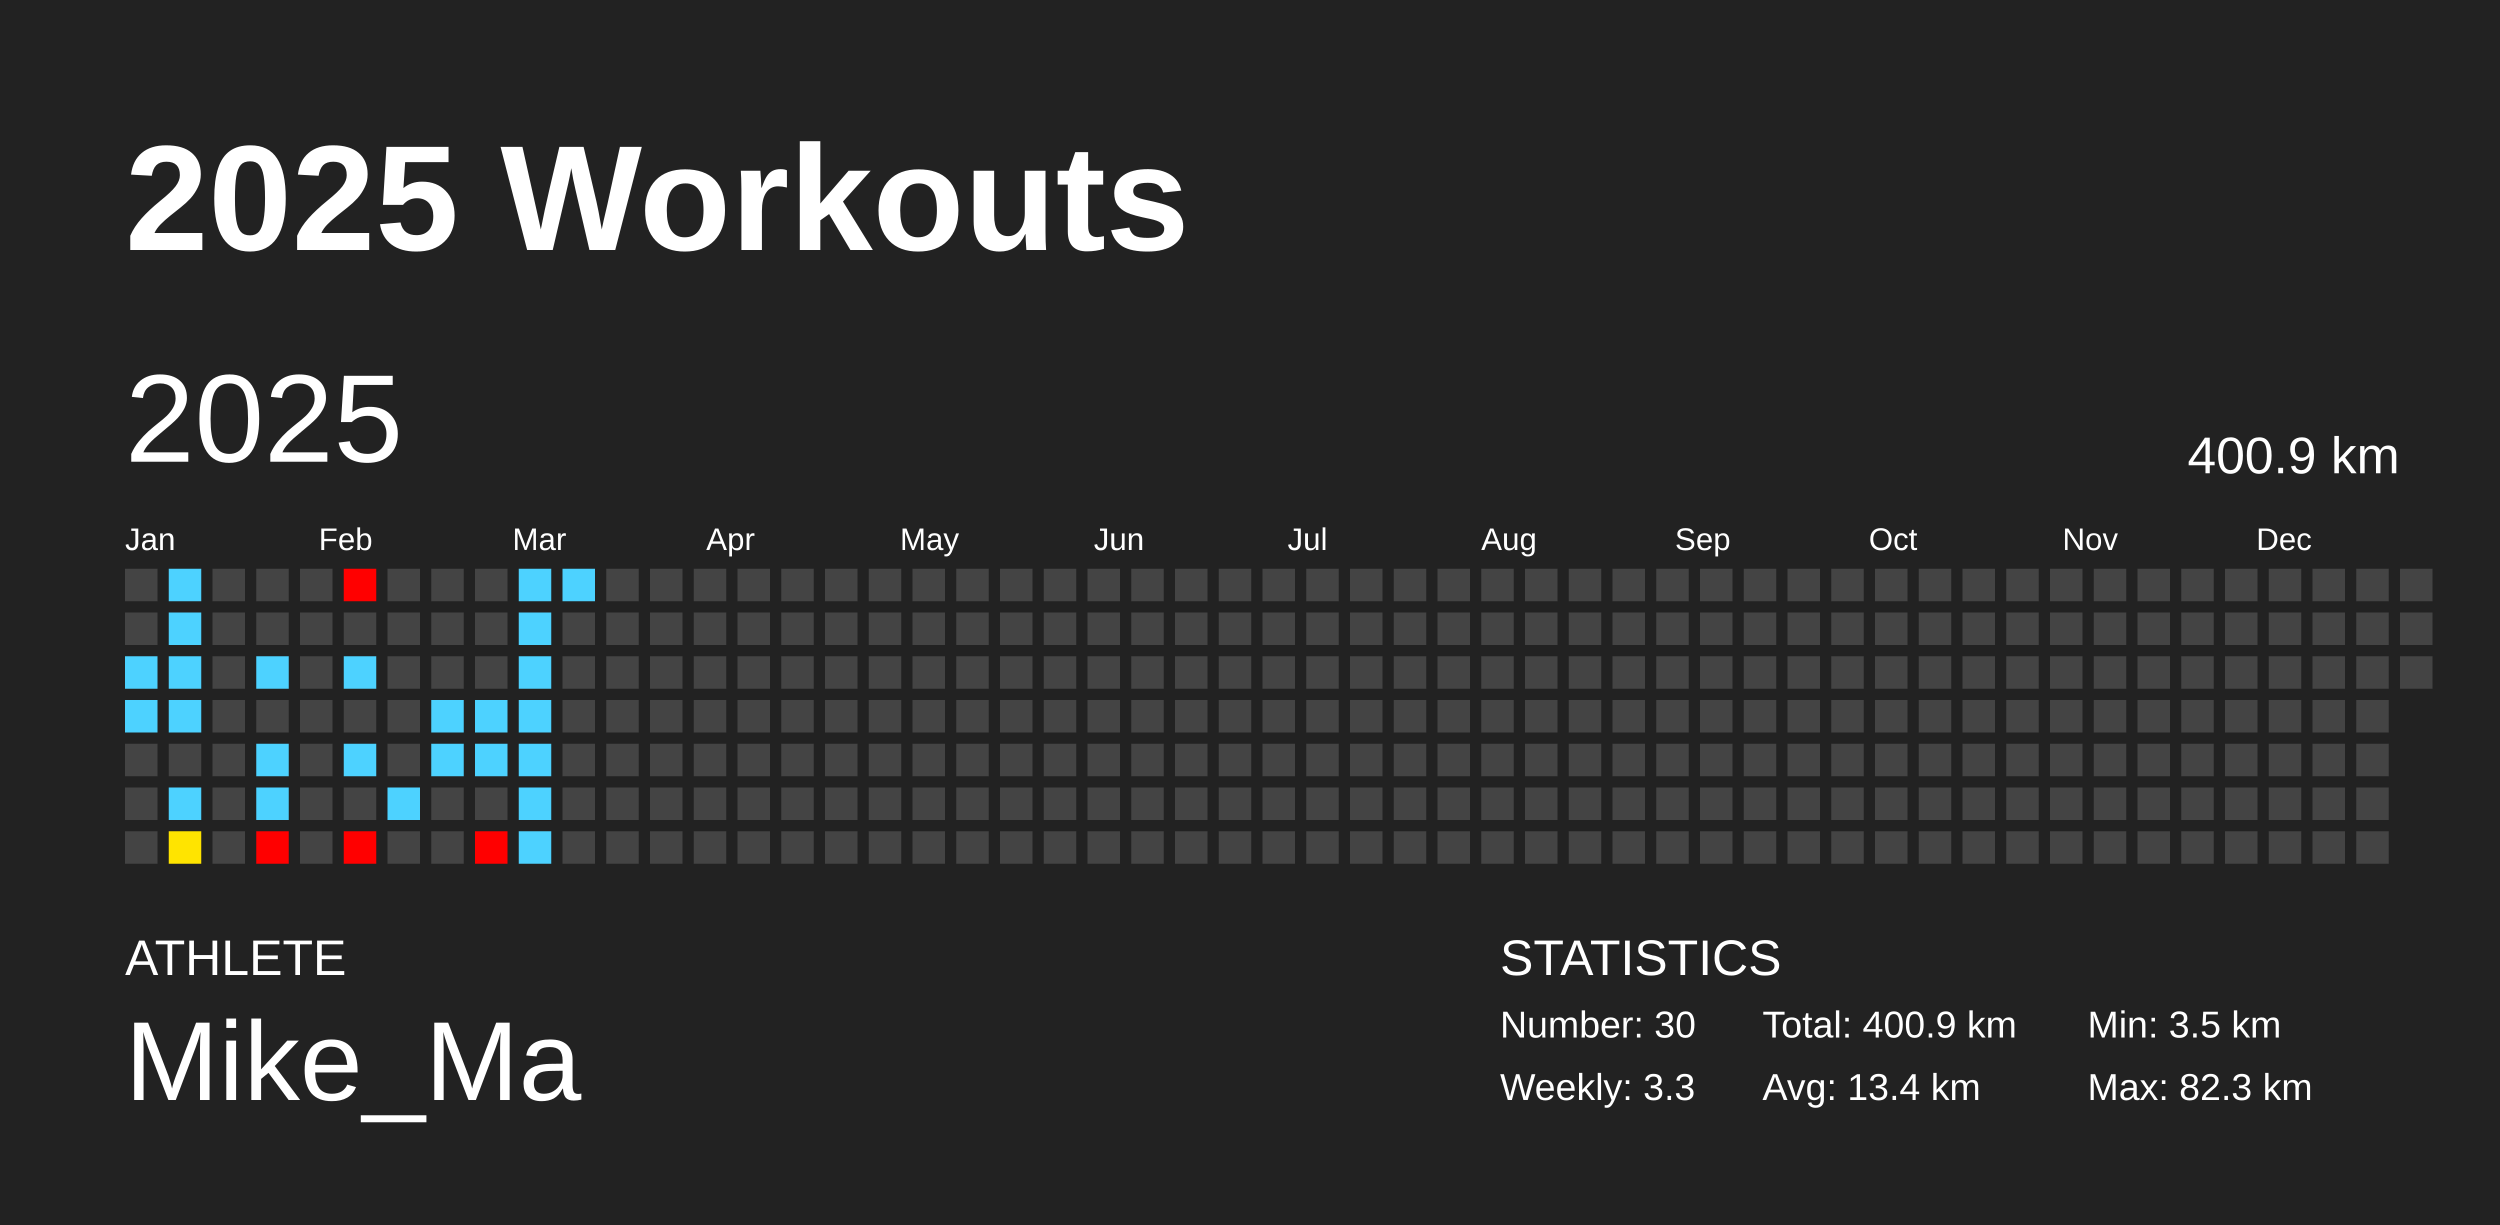
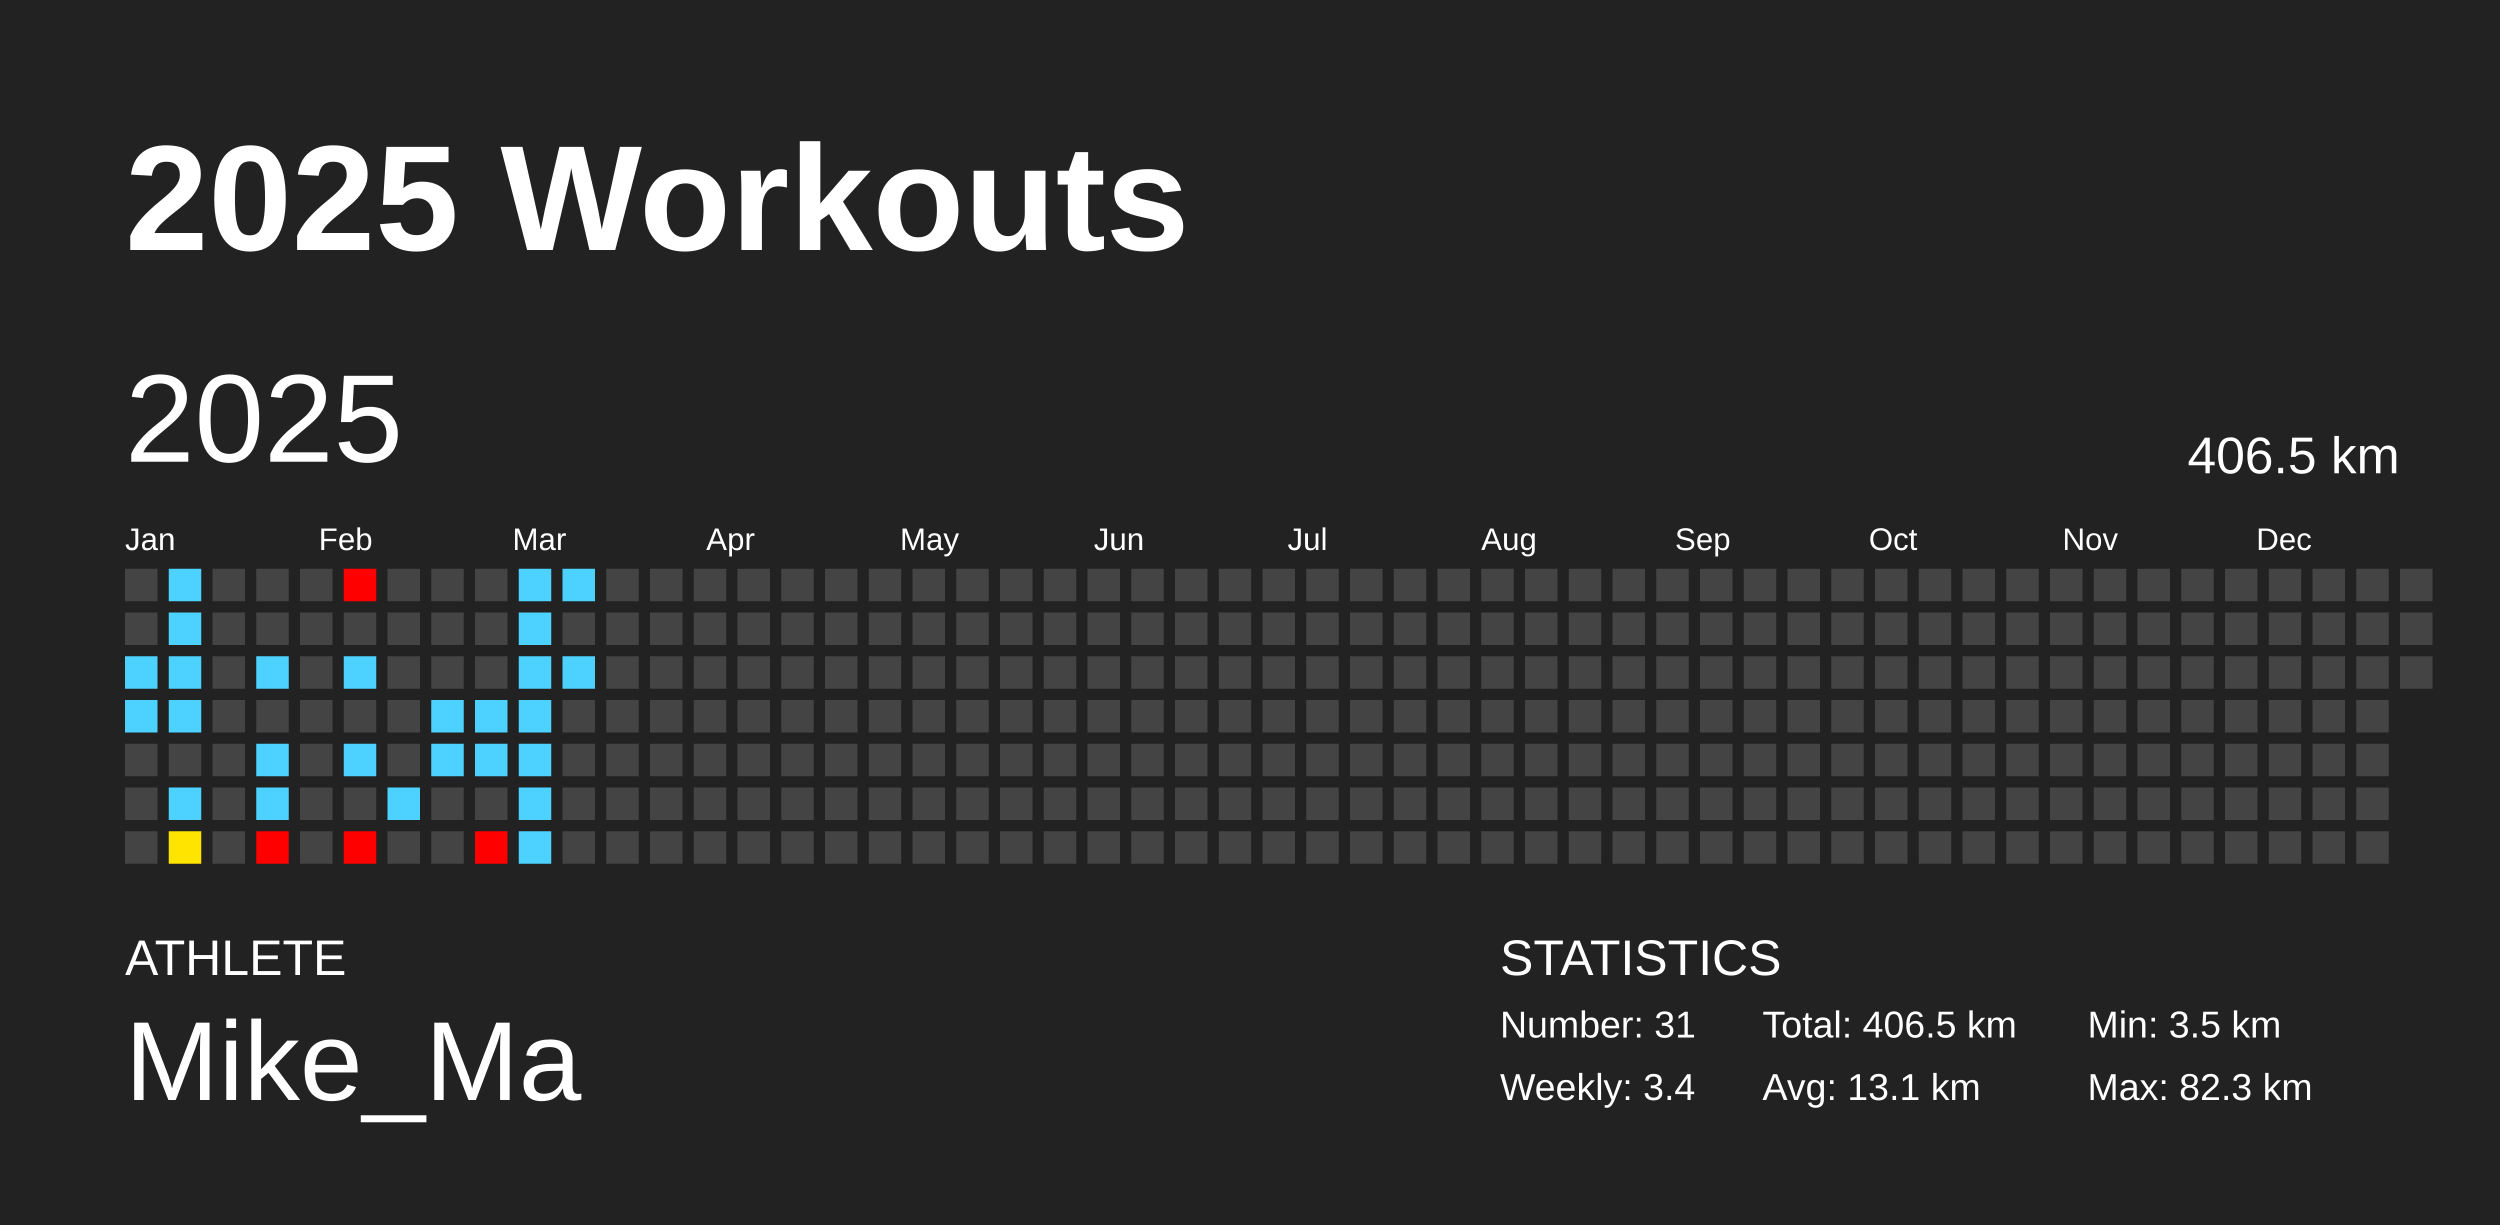
<svg xmlns="http://www.w3.org/2000/svg" baseProfile="full" height="98mm" version="1.1" viewBox="0,0,200,98" width="200mm">
  <defs />
  <rect fill="#222222" height="98" width="200" x="0" y="0" />
  <text fill="#FFFFFF" style="font-size:12px; font-family:Arial; font-weight:bold;" x="10" y="20">2025 Workouts</text>
  <text fill="#FFFFFF" style="font-size:4px; font-family:Arial" x="10" y="78">ATHLETE</text>
  <text fill="#FFFFFF" style="font-size:9px; font-family:Arial" x="10" y="88">Mike_Ma</text>
  <text fill="#FFFFFF" style="font-size:4px; font-family:Arial" x="120" y="78">STATISTICS</text>
-   <text fill="#FFFFFF" style="font-size:3px; font-family:Arial" x="120" y="83">Number: 30</text>
-   <text fill="#FFFFFF" style="font-size:3px; font-family:Arial" x="120" y="88">Weekly: 3.3</text>
-   <text fill="#FFFFFF" style="font-size:3px; font-family:Arial" x="141" y="83">Total: 400.9 km</text>
-   <text fill="#FFFFFF" style="font-size:3px; font-family:Arial" x="141" y="88">Avg: 13.4 km</text>
+   <text fill="#FFFFFF" style="font-size:3px; font-family:Arial" x="120" y="83">Number: 31</text>
+   <text fill="#FFFFFF" style="font-size:3px; font-family:Arial" x="120" y="88">Weekly: 3.4</text>
+   <text fill="#FFFFFF" style="font-size:3px; font-family:Arial" x="141" y="83">Total: 406.5 km</text>
+   <text fill="#FFFFFF" style="font-size:3px; font-family:Arial" x="141" y="88">Avg: 13.1 km</text>
  <text fill="#FFFFFF" style="font-size:3px; font-family:Arial" x="167" y="83">Min: 3.5 km</text>
  <text fill="#FFFFFF" style="font-size:3px; font-family:Arial" x="167" y="88">Max: 82.3 km</text>
  <text dominant-baseline="hanging" fill="#FFFFFF" style="font-size:10.0px; font-family:Arial;" x="10" y="30">2025</text>
-   <text dominant-baseline="hanging" fill="#FFFFFF" style="font-size:4.125px; font-family:Arial;" x="175" y="35">400.9 km</text>
+   <text dominant-baseline="hanging" fill="#FFFFFF" style="font-size:4.125px; font-family:Arial;" x="175" y="35">406.5 km</text>
  <text fill="#FFFFFF" style="font-size:2.5px; font-family:Arial" x="10.0" y="44">Jan</text>
  <text fill="#FFFFFF" style="font-size:2.5px; font-family:Arial" x="25.5" y="44">Feb</text>
  <text fill="#FFFFFF" style="font-size:2.5px; font-family:Arial" x="41.0" y="44">Mar</text>
  <text fill="#FFFFFF" style="font-size:2.5px; font-family:Arial" x="56.5" y="44">Apr</text>
  <text fill="#FFFFFF" style="font-size:2.5px; font-family:Arial" x="72.0" y="44">May</text>
  <text fill="#FFFFFF" style="font-size:2.5px; font-family:Arial" x="87.5" y="44">Jun</text>
  <text fill="#FFFFFF" style="font-size:2.5px; font-family:Arial" x="103.0" y="44">Jul</text>
  <text fill="#FFFFFF" style="font-size:2.5px; font-family:Arial" x="118.5" y="44">Aug</text>
  <text fill="#FFFFFF" style="font-size:2.5px; font-family:Arial" x="134.0" y="44">Sep</text>
  <text fill="#FFFFFF" style="font-size:2.5px; font-family:Arial" x="149.5" y="44">Oct</text>
  <text fill="#FFFFFF" style="font-size:2.5px; font-family:Arial" x="165.0" y="44">Nov</text>
  <text fill="#FFFFFF" style="font-size:2.5px; font-family:Arial" x="180.5" y="44">Dec</text>
  <rect fill="#444444" height="2.6" width="2.6" x="10.0" y="45.5" />
  <rect fill="#444444" height="2.6" width="2.6" x="10.0" y="49.0" />
  <rect fill="#4dd2ff" height="2.6" width="2.6" x="10.0" y="52.5" />
  <rect fill="#4dd2ff" height="2.6" width="2.6" x="10.0" y="56.0" />
  <rect fill="#444444" height="2.6" width="2.6" x="10.0" y="59.5" />
  <rect fill="#444444" height="2.6" width="2.6" x="10.0" y="63.0" />
  <rect fill="#444444" height="2.6" width="2.6" x="10.0" y="66.5" />
  <rect fill="#4dd2ff" height="2.6" width="2.6" x="13.5" y="45.5" />
  <rect fill="#4dd2ff" height="2.6" width="2.6" x="13.5" y="49.0" />
  <rect fill="#4dd2ff" height="2.6" width="2.6" x="13.5" y="52.5" />
  <rect fill="#4dd2ff" height="2.6" width="2.6" x="13.5" y="56.0" />
  <rect fill="#444444" height="2.6" width="2.6" x="13.5" y="59.5" />
  <rect fill="#4dd2ff" height="2.6" width="2.6" x="13.5" y="63.0" />
  <rect fill="#ffe400" height="2.6" width="2.6" x="13.5" y="66.5" />
  <rect fill="#444444" height="2.6" width="2.6" x="17.0" y="45.5" />
  <rect fill="#444444" height="2.6" width="2.6" x="17.0" y="49.0" />
  <rect fill="#444444" height="2.6" width="2.6" x="17.0" y="52.5" />
  <rect fill="#444444" height="2.6" width="2.6" x="17.0" y="56.0" />
  <rect fill="#444444" height="2.6" width="2.6" x="17.0" y="59.5" />
  <rect fill="#444444" height="2.6" width="2.6" x="17.0" y="63.0" />
  <rect fill="#444444" height="2.6" width="2.6" x="17.0" y="66.5" />
  <rect fill="#444444" height="2.6" width="2.6" x="20.5" y="45.5" />
  <rect fill="#444444" height="2.6" width="2.6" x="20.5" y="49.0" />
  <rect fill="#4dd2ff" height="2.6" width="2.6" x="20.5" y="52.5" />
  <rect fill="#444444" height="2.6" width="2.6" x="20.5" y="56.0" />
  <rect fill="#4dd2ff" height="2.6" width="2.6" x="20.5" y="59.5" />
  <rect fill="#4dd2ff" height="2.6" width="2.6" x="20.5" y="63.0" />
  <rect fill="red" height="2.6" width="2.6" x="20.5" y="66.5" />
  <rect fill="#444444" height="2.6" width="2.6" x="24.0" y="45.5" />
  <rect fill="#444444" height="2.6" width="2.6" x="24.0" y="49.0" />
  <rect fill="#444444" height="2.6" width="2.6" x="24.0" y="52.5" />
  <rect fill="#444444" height="2.6" width="2.6" x="24.0" y="56.0" />
  <rect fill="#444444" height="2.6" width="2.6" x="24.0" y="59.5" />
  <rect fill="#444444" height="2.6" width="2.6" x="24.0" y="63.0" />
  <rect fill="#444444" height="2.6" width="2.6" x="24.0" y="66.5" />
  <rect fill="red" height="2.6" width="2.6" x="27.5" y="45.5" />
  <rect fill="#444444" height="2.6" width="2.6" x="27.5" y="49.0" />
  <rect fill="#4dd2ff" height="2.6" width="2.6" x="27.5" y="52.5" />
  <rect fill="#444444" height="2.6" width="2.6" x="27.5" y="56.0" />
  <rect fill="#4dd2ff" height="2.6" width="2.6" x="27.5" y="59.5" />
  <rect fill="#444444" height="2.6" width="2.6" x="27.5" y="63.0" />
  <rect fill="red" height="2.6" width="2.6" x="27.5" y="66.5" />
  <rect fill="#444444" height="2.6" width="2.6" x="31.0" y="45.5" />
  <rect fill="#444444" height="2.6" width="2.6" x="31.0" y="49.0" />
  <rect fill="#444444" height="2.6" width="2.6" x="31.0" y="52.5" />
  <rect fill="#444444" height="2.6" width="2.6" x="31.0" y="56.0" />
  <rect fill="#444444" height="2.6" width="2.6" x="31.0" y="59.5" />
  <rect fill="#4dd2ff" height="2.6" width="2.6" x="31.0" y="63.0" />
  <rect fill="#444444" height="2.6" width="2.6" x="31.0" y="66.5" />
  <rect fill="#444444" height="2.6" width="2.6" x="34.5" y="45.5" />
  <rect fill="#444444" height="2.6" width="2.6" x="34.5" y="49.0" />
  <rect fill="#444444" height="2.6" width="2.6" x="34.5" y="52.5" />
  <rect fill="#4dd2ff" height="2.6" width="2.6" x="34.5" y="56.0" />
  <rect fill="#4dd2ff" height="2.6" width="2.6" x="34.5" y="59.5" />
  <rect fill="#444444" height="2.6" width="2.6" x="34.5" y="63.0" />
  <rect fill="#444444" height="2.6" width="2.6" x="34.5" y="66.5" />
  <rect fill="#444444" height="2.6" width="2.6" x="38.0" y="45.5" />
  <rect fill="#444444" height="2.6" width="2.6" x="38.0" y="49.0" />
  <rect fill="#444444" height="2.6" width="2.6" x="38.0" y="52.5" />
  <rect fill="#4dd2ff" height="2.6" width="2.6" x="38.0" y="56.0" />
  <rect fill="#4dd2ff" height="2.6" width="2.6" x="38.0" y="59.5" />
  <rect fill="#444444" height="2.6" width="2.6" x="38.0" y="63.0" />
  <rect fill="red" height="2.6" width="2.6" x="38.0" y="66.5" />
  <rect fill="#4dd2ff" height="2.6" width="2.6" x="41.5" y="45.5" />
  <rect fill="#4dd2ff" height="2.6" width="2.6" x="41.5" y="49.0" />
  <rect fill="#4dd2ff" height="2.6" width="2.6" x="41.5" y="52.5" />
  <rect fill="#4dd2ff" height="2.6" width="2.6" x="41.5" y="56.0" />
  <rect fill="#4dd2ff" height="2.6" width="2.6" x="41.5" y="59.5" />
  <rect fill="#4dd2ff" height="2.6" width="2.6" x="41.5" y="63.0" />
  <rect fill="#4dd2ff" height="2.6" width="2.6" x="41.5" y="66.5" />
  <rect fill="#4dd2ff" height="2.6" width="2.6" x="45.0" y="45.5" />
  <rect fill="#444444" height="2.6" width="2.6" x="45.0" y="49.0" />
-   <rect fill="#444444" height="2.6" width="2.6" x="45.0" y="52.5" />
+   <rect fill="#4dd2ff" height="2.6" width="2.6" x="45.0" y="52.5" />
  <rect fill="#444444" height="2.6" width="2.6" x="45.0" y="56.0" />
  <rect fill="#444444" height="2.6" width="2.6" x="45.0" y="59.5" />
  <rect fill="#444444" height="2.6" width="2.6" x="45.0" y="63.0" />
  <rect fill="#444444" height="2.6" width="2.6" x="45.0" y="66.5" />
  <rect fill="#444444" height="2.6" width="2.6" x="48.5" y="45.5" />
  <rect fill="#444444" height="2.6" width="2.6" x="48.5" y="49.0" />
  <rect fill="#444444" height="2.6" width="2.6" x="48.5" y="52.5" />
  <rect fill="#444444" height="2.6" width="2.6" x="48.5" y="56.0" />
  <rect fill="#444444" height="2.6" width="2.6" x="48.5" y="59.5" />
  <rect fill="#444444" height="2.6" width="2.6" x="48.5" y="63.0" />
  <rect fill="#444444" height="2.6" width="2.6" x="48.5" y="66.5" />
  <rect fill="#444444" height="2.6" width="2.6" x="52.0" y="45.5" />
  <rect fill="#444444" height="2.6" width="2.6" x="52.0" y="49.0" />
  <rect fill="#444444" height="2.6" width="2.6" x="52.0" y="52.5" />
  <rect fill="#444444" height="2.6" width="2.6" x="52.0" y="56.0" />
  <rect fill="#444444" height="2.6" width="2.6" x="52.0" y="59.5" />
  <rect fill="#444444" height="2.6" width="2.6" x="52.0" y="63.0" />
  <rect fill="#444444" height="2.6" width="2.6" x="52.0" y="66.5" />
  <rect fill="#444444" height="2.6" width="2.6" x="55.5" y="45.5" />
  <rect fill="#444444" height="2.6" width="2.6" x="55.5" y="49.0" />
  <rect fill="#444444" height="2.6" width="2.6" x="55.5" y="52.5" />
  <rect fill="#444444" height="2.6" width="2.6" x="55.5" y="56.0" />
  <rect fill="#444444" height="2.6" width="2.6" x="55.5" y="59.5" />
  <rect fill="#444444" height="2.6" width="2.6" x="55.5" y="63.0" />
  <rect fill="#444444" height="2.6" width="2.6" x="55.5" y="66.5" />
  <rect fill="#444444" height="2.6" width="2.6" x="59.0" y="45.5" />
  <rect fill="#444444" height="2.6" width="2.6" x="59.0" y="49.0" />
  <rect fill="#444444" height="2.6" width="2.6" x="59.0" y="52.5" />
  <rect fill="#444444" height="2.6" width="2.6" x="59.0" y="56.0" />
  <rect fill="#444444" height="2.6" width="2.6" x="59.0" y="59.5" />
  <rect fill="#444444" height="2.6" width="2.6" x="59.0" y="63.0" />
  <rect fill="#444444" height="2.6" width="2.6" x="59.0" y="66.5" />
  <rect fill="#444444" height="2.6" width="2.6" x="62.5" y="45.5" />
  <rect fill="#444444" height="2.6" width="2.6" x="62.5" y="49.0" />
  <rect fill="#444444" height="2.6" width="2.6" x="62.5" y="52.5" />
  <rect fill="#444444" height="2.6" width="2.6" x="62.5" y="56.0" />
  <rect fill="#444444" height="2.6" width="2.6" x="62.5" y="59.5" />
  <rect fill="#444444" height="2.6" width="2.6" x="62.5" y="63.0" />
  <rect fill="#444444" height="2.6" width="2.6" x="62.5" y="66.5" />
  <rect fill="#444444" height="2.6" width="2.6" x="66.0" y="45.5" />
  <rect fill="#444444" height="2.6" width="2.6" x="66.0" y="49.0" />
  <rect fill="#444444" height="2.6" width="2.6" x="66.0" y="52.5" />
  <rect fill="#444444" height="2.6" width="2.6" x="66.0" y="56.0" />
  <rect fill="#444444" height="2.6" width="2.6" x="66.0" y="59.5" />
  <rect fill="#444444" height="2.6" width="2.6" x="66.0" y="63.0" />
  <rect fill="#444444" height="2.6" width="2.6" x="66.0" y="66.5" />
  <rect fill="#444444" height="2.6" width="2.6" x="69.5" y="45.5" />
  <rect fill="#444444" height="2.6" width="2.6" x="69.5" y="49.0" />
  <rect fill="#444444" height="2.6" width="2.6" x="69.5" y="52.5" />
  <rect fill="#444444" height="2.6" width="2.6" x="69.5" y="56.0" />
  <rect fill="#444444" height="2.6" width="2.6" x="69.5" y="59.5" />
  <rect fill="#444444" height="2.6" width="2.6" x="69.5" y="63.0" />
  <rect fill="#444444" height="2.6" width="2.6" x="69.5" y="66.5" />
  <rect fill="#444444" height="2.6" width="2.6" x="73.0" y="45.5" />
  <rect fill="#444444" height="2.6" width="2.6" x="73.0" y="49.0" />
  <rect fill="#444444" height="2.6" width="2.6" x="73.0" y="52.5" />
  <rect fill="#444444" height="2.6" width="2.6" x="73.0" y="56.0" />
  <rect fill="#444444" height="2.6" width="2.6" x="73.0" y="59.5" />
  <rect fill="#444444" height="2.6" width="2.6" x="73.0" y="63.0" />
  <rect fill="#444444" height="2.6" width="2.6" x="73.0" y="66.5" />
  <rect fill="#444444" height="2.6" width="2.6" x="76.5" y="45.5" />
  <rect fill="#444444" height="2.6" width="2.6" x="76.5" y="49.0" />
  <rect fill="#444444" height="2.6" width="2.6" x="76.5" y="52.5" />
  <rect fill="#444444" height="2.6" width="2.6" x="76.5" y="56.0" />
  <rect fill="#444444" height="2.6" width="2.6" x="76.5" y="59.5" />
  <rect fill="#444444" height="2.6" width="2.6" x="76.5" y="63.0" />
  <rect fill="#444444" height="2.6" width="2.6" x="76.5" y="66.5" />
  <rect fill="#444444" height="2.6" width="2.6" x="80.0" y="45.5" />
  <rect fill="#444444" height="2.6" width="2.6" x="80.0" y="49.0" />
  <rect fill="#444444" height="2.6" width="2.6" x="80.0" y="52.5" />
  <rect fill="#444444" height="2.6" width="2.6" x="80.0" y="56.0" />
  <rect fill="#444444" height="2.6" width="2.6" x="80.0" y="59.5" />
  <rect fill="#444444" height="2.6" width="2.6" x="80.0" y="63.0" />
  <rect fill="#444444" height="2.6" width="2.6" x="80.0" y="66.5" />
  <rect fill="#444444" height="2.6" width="2.6" x="83.5" y="45.5" />
  <rect fill="#444444" height="2.6" width="2.6" x="83.5" y="49.0" />
  <rect fill="#444444" height="2.6" width="2.6" x="83.5" y="52.5" />
  <rect fill="#444444" height="2.6" width="2.6" x="83.5" y="56.0" />
  <rect fill="#444444" height="2.6" width="2.6" x="83.5" y="59.5" />
  <rect fill="#444444" height="2.6" width="2.6" x="83.5" y="63.0" />
  <rect fill="#444444" height="2.6" width="2.6" x="83.5" y="66.5" />
  <rect fill="#444444" height="2.6" width="2.6" x="87.0" y="45.5" />
  <rect fill="#444444" height="2.6" width="2.6" x="87.0" y="49.0" />
  <rect fill="#444444" height="2.6" width="2.6" x="87.0" y="52.5" />
  <rect fill="#444444" height="2.6" width="2.6" x="87.0" y="56.0" />
  <rect fill="#444444" height="2.6" width="2.6" x="87.0" y="59.5" />
  <rect fill="#444444" height="2.6" width="2.6" x="87.0" y="63.0" />
  <rect fill="#444444" height="2.6" width="2.6" x="87.0" y="66.5" />
  <rect fill="#444444" height="2.6" width="2.6" x="90.5" y="45.5" />
  <rect fill="#444444" height="2.6" width="2.6" x="90.5" y="49.0" />
  <rect fill="#444444" height="2.6" width="2.6" x="90.5" y="52.5" />
  <rect fill="#444444" height="2.6" width="2.6" x="90.5" y="56.0" />
  <rect fill="#444444" height="2.6" width="2.6" x="90.5" y="59.5" />
  <rect fill="#444444" height="2.6" width="2.6" x="90.5" y="63.0" />
  <rect fill="#444444" height="2.6" width="2.6" x="90.5" y="66.5" />
  <rect fill="#444444" height="2.6" width="2.6" x="94.0" y="45.5" />
  <rect fill="#444444" height="2.6" width="2.6" x="94.0" y="49.0" />
  <rect fill="#444444" height="2.6" width="2.6" x="94.0" y="52.5" />
  <rect fill="#444444" height="2.6" width="2.6" x="94.0" y="56.0" />
  <rect fill="#444444" height="2.6" width="2.6" x="94.0" y="59.5" />
  <rect fill="#444444" height="2.6" width="2.6" x="94.0" y="63.0" />
  <rect fill="#444444" height="2.6" width="2.6" x="94.0" y="66.5" />
  <rect fill="#444444" height="2.6" width="2.6" x="97.5" y="45.5" />
  <rect fill="#444444" height="2.6" width="2.6" x="97.5" y="49.0" />
  <rect fill="#444444" height="2.6" width="2.6" x="97.5" y="52.5" />
  <rect fill="#444444" height="2.6" width="2.6" x="97.5" y="56.0" />
  <rect fill="#444444" height="2.6" width="2.6" x="97.5" y="59.5" />
  <rect fill="#444444" height="2.6" width="2.6" x="97.5" y="63.0" />
  <rect fill="#444444" height="2.6" width="2.6" x="97.5" y="66.5" />
  <rect fill="#444444" height="2.6" width="2.6" x="101.0" y="45.5" />
  <rect fill="#444444" height="2.6" width="2.6" x="101.0" y="49.0" />
  <rect fill="#444444" height="2.6" width="2.6" x="101.0" y="52.5" />
  <rect fill="#444444" height="2.6" width="2.6" x="101.0" y="56.0" />
  <rect fill="#444444" height="2.6" width="2.6" x="101.0" y="59.5" />
  <rect fill="#444444" height="2.6" width="2.6" x="101.0" y="63.0" />
  <rect fill="#444444" height="2.6" width="2.6" x="101.0" y="66.5" />
  <rect fill="#444444" height="2.6" width="2.6" x="104.5" y="45.5" />
  <rect fill="#444444" height="2.6" width="2.6" x="104.5" y="49.0" />
  <rect fill="#444444" height="2.6" width="2.6" x="104.5" y="52.5" />
  <rect fill="#444444" height="2.6" width="2.6" x="104.5" y="56.0" />
  <rect fill="#444444" height="2.6" width="2.6" x="104.5" y="59.5" />
  <rect fill="#444444" height="2.6" width="2.6" x="104.5" y="63.0" />
  <rect fill="#444444" height="2.6" width="2.6" x="104.5" y="66.5" />
  <rect fill="#444444" height="2.6" width="2.6" x="108.0" y="45.5" />
  <rect fill="#444444" height="2.6" width="2.6" x="108.0" y="49.0" />
  <rect fill="#444444" height="2.6" width="2.6" x="108.0" y="52.5" />
  <rect fill="#444444" height="2.6" width="2.6" x="108.0" y="56.0" />
  <rect fill="#444444" height="2.6" width="2.6" x="108.0" y="59.5" />
  <rect fill="#444444" height="2.6" width="2.6" x="108.0" y="63.0" />
  <rect fill="#444444" height="2.6" width="2.6" x="108.0" y="66.5" />
  <rect fill="#444444" height="2.6" width="2.6" x="111.5" y="45.5" />
  <rect fill="#444444" height="2.6" width="2.6" x="111.5" y="49.0" />
  <rect fill="#444444" height="2.6" width="2.6" x="111.5" y="52.5" />
  <rect fill="#444444" height="2.6" width="2.6" x="111.5" y="56.0" />
  <rect fill="#444444" height="2.6" width="2.6" x="111.5" y="59.5" />
  <rect fill="#444444" height="2.6" width="2.6" x="111.5" y="63.0" />
  <rect fill="#444444" height="2.6" width="2.6" x="111.5" y="66.5" />
  <rect fill="#444444" height="2.6" width="2.6" x="115.0" y="45.5" />
  <rect fill="#444444" height="2.6" width="2.6" x="115.0" y="49.0" />
  <rect fill="#444444" height="2.6" width="2.6" x="115.0" y="52.5" />
  <rect fill="#444444" height="2.6" width="2.6" x="115.0" y="56.0" />
  <rect fill="#444444" height="2.6" width="2.6" x="115.0" y="59.5" />
  <rect fill="#444444" height="2.6" width="2.6" x="115.0" y="63.0" />
  <rect fill="#444444" height="2.6" width="2.6" x="115.0" y="66.5" />
  <rect fill="#444444" height="2.6" width="2.6" x="118.5" y="45.5" />
  <rect fill="#444444" height="2.6" width="2.6" x="118.5" y="49.0" />
  <rect fill="#444444" height="2.6" width="2.6" x="118.5" y="52.5" />
  <rect fill="#444444" height="2.6" width="2.6" x="118.5" y="56.0" />
  <rect fill="#444444" height="2.6" width="2.6" x="118.5" y="59.5" />
  <rect fill="#444444" height="2.6" width="2.6" x="118.5" y="63.0" />
  <rect fill="#444444" height="2.6" width="2.6" x="118.5" y="66.5" />
  <rect fill="#444444" height="2.6" width="2.6" x="122.0" y="45.5" />
  <rect fill="#444444" height="2.6" width="2.6" x="122.0" y="49.0" />
  <rect fill="#444444" height="2.6" width="2.6" x="122.0" y="52.5" />
  <rect fill="#444444" height="2.6" width="2.6" x="122.0" y="56.0" />
  <rect fill="#444444" height="2.6" width="2.6" x="122.0" y="59.5" />
  <rect fill="#444444" height="2.6" width="2.6" x="122.0" y="63.0" />
  <rect fill="#444444" height="2.6" width="2.6" x="122.0" y="66.5" />
  <rect fill="#444444" height="2.6" width="2.6" x="125.5" y="45.5" />
  <rect fill="#444444" height="2.6" width="2.6" x="125.5" y="49.0" />
  <rect fill="#444444" height="2.6" width="2.6" x="125.5" y="52.5" />
  <rect fill="#444444" height="2.6" width="2.6" x="125.5" y="56.0" />
  <rect fill="#444444" height="2.6" width="2.6" x="125.5" y="59.5" />
  <rect fill="#444444" height="2.6" width="2.6" x="125.5" y="63.0" />
  <rect fill="#444444" height="2.6" width="2.6" x="125.5" y="66.5" />
  <rect fill="#444444" height="2.6" width="2.6" x="129.0" y="45.5" />
  <rect fill="#444444" height="2.6" width="2.6" x="129.0" y="49.0" />
  <rect fill="#444444" height="2.6" width="2.6" x="129.0" y="52.5" />
  <rect fill="#444444" height="2.6" width="2.6" x="129.0" y="56.0" />
  <rect fill="#444444" height="2.6" width="2.6" x="129.0" y="59.5" />
  <rect fill="#444444" height="2.6" width="2.6" x="129.0" y="63.0" />
  <rect fill="#444444" height="2.6" width="2.6" x="129.0" y="66.5" />
  <rect fill="#444444" height="2.6" width="2.6" x="132.5" y="45.5" />
  <rect fill="#444444" height="2.6" width="2.6" x="132.5" y="49.0" />
  <rect fill="#444444" height="2.6" width="2.6" x="132.5" y="52.5" />
  <rect fill="#444444" height="2.6" width="2.6" x="132.5" y="56.0" />
  <rect fill="#444444" height="2.6" width="2.6" x="132.5" y="59.5" />
  <rect fill="#444444" height="2.6" width="2.6" x="132.5" y="63.0" />
  <rect fill="#444444" height="2.6" width="2.6" x="132.5" y="66.5" />
  <rect fill="#444444" height="2.6" width="2.6" x="136.0" y="45.5" />
  <rect fill="#444444" height="2.6" width="2.6" x="136.0" y="49.0" />
  <rect fill="#444444" height="2.6" width="2.6" x="136.0" y="52.5" />
  <rect fill="#444444" height="2.6" width="2.6" x="136.0" y="56.0" />
  <rect fill="#444444" height="2.6" width="2.6" x="136.0" y="59.5" />
  <rect fill="#444444" height="2.6" width="2.6" x="136.0" y="63.0" />
  <rect fill="#444444" height="2.6" width="2.6" x="136.0" y="66.5" />
  <rect fill="#444444" height="2.6" width="2.6" x="139.5" y="45.5" />
  <rect fill="#444444" height="2.6" width="2.6" x="139.5" y="49.0" />
  <rect fill="#444444" height="2.6" width="2.6" x="139.5" y="52.5" />
  <rect fill="#444444" height="2.6" width="2.6" x="139.5" y="56.0" />
  <rect fill="#444444" height="2.6" width="2.6" x="139.5" y="59.5" />
  <rect fill="#444444" height="2.6" width="2.6" x="139.5" y="63.0" />
  <rect fill="#444444" height="2.6" width="2.6" x="139.5" y="66.5" />
  <rect fill="#444444" height="2.6" width="2.6" x="143.0" y="45.5" />
  <rect fill="#444444" height="2.6" width="2.6" x="143.0" y="49.0" />
  <rect fill="#444444" height="2.6" width="2.6" x="143.0" y="52.5" />
  <rect fill="#444444" height="2.6" width="2.6" x="143.0" y="56.0" />
  <rect fill="#444444" height="2.6" width="2.6" x="143.0" y="59.5" />
  <rect fill="#444444" height="2.6" width="2.6" x="143.0" y="63.0" />
  <rect fill="#444444" height="2.6" width="2.6" x="143.0" y="66.5" />
  <rect fill="#444444" height="2.6" width="2.6" x="146.5" y="45.5" />
  <rect fill="#444444" height="2.6" width="2.6" x="146.5" y="49.0" />
  <rect fill="#444444" height="2.6" width="2.6" x="146.5" y="52.5" />
  <rect fill="#444444" height="2.6" width="2.6" x="146.5" y="56.0" />
  <rect fill="#444444" height="2.6" width="2.6" x="146.5" y="59.5" />
  <rect fill="#444444" height="2.6" width="2.6" x="146.5" y="63.0" />
  <rect fill="#444444" height="2.6" width="2.6" x="146.5" y="66.5" />
  <rect fill="#444444" height="2.6" width="2.6" x="150.0" y="45.5" />
  <rect fill="#444444" height="2.6" width="2.6" x="150.0" y="49.0" />
  <rect fill="#444444" height="2.6" width="2.6" x="150.0" y="52.5" />
  <rect fill="#444444" height="2.6" width="2.6" x="150.0" y="56.0" />
  <rect fill="#444444" height="2.6" width="2.6" x="150.0" y="59.5" />
  <rect fill="#444444" height="2.6" width="2.6" x="150.0" y="63.0" />
  <rect fill="#444444" height="2.6" width="2.6" x="150.0" y="66.5" />
  <rect fill="#444444" height="2.6" width="2.6" x="153.5" y="45.5" />
  <rect fill="#444444" height="2.6" width="2.6" x="153.5" y="49.0" />
  <rect fill="#444444" height="2.6" width="2.6" x="153.5" y="52.5" />
  <rect fill="#444444" height="2.6" width="2.6" x="153.5" y="56.0" />
  <rect fill="#444444" height="2.6" width="2.6" x="153.5" y="59.5" />
  <rect fill="#444444" height="2.6" width="2.6" x="153.5" y="63.0" />
  <rect fill="#444444" height="2.6" width="2.6" x="153.5" y="66.5" />
  <rect fill="#444444" height="2.6" width="2.6" x="157.0" y="45.5" />
  <rect fill="#444444" height="2.6" width="2.6" x="157.0" y="49.0" />
  <rect fill="#444444" height="2.6" width="2.6" x="157.0" y="52.5" />
  <rect fill="#444444" height="2.6" width="2.6" x="157.0" y="56.0" />
  <rect fill="#444444" height="2.6" width="2.6" x="157.0" y="59.5" />
  <rect fill="#444444" height="2.6" width="2.6" x="157.0" y="63.0" />
  <rect fill="#444444" height="2.6" width="2.6" x="157.0" y="66.5" />
  <rect fill="#444444" height="2.6" width="2.6" x="160.5" y="45.5" />
  <rect fill="#444444" height="2.6" width="2.6" x="160.5" y="49.0" />
  <rect fill="#444444" height="2.6" width="2.6" x="160.5" y="52.5" />
  <rect fill="#444444" height="2.6" width="2.6" x="160.5" y="56.0" />
  <rect fill="#444444" height="2.6" width="2.6" x="160.5" y="59.5" />
  <rect fill="#444444" height="2.6" width="2.6" x="160.5" y="63.0" />
  <rect fill="#444444" height="2.6" width="2.6" x="160.5" y="66.5" />
  <rect fill="#444444" height="2.6" width="2.6" x="164.0" y="45.5" />
  <rect fill="#444444" height="2.6" width="2.6" x="164.0" y="49.0" />
  <rect fill="#444444" height="2.6" width="2.6" x="164.0" y="52.5" />
  <rect fill="#444444" height="2.6" width="2.6" x="164.0" y="56.0" />
  <rect fill="#444444" height="2.6" width="2.6" x="164.0" y="59.5" />
  <rect fill="#444444" height="2.6" width="2.6" x="164.0" y="63.0" />
  <rect fill="#444444" height="2.6" width="2.6" x="164.0" y="66.5" />
  <rect fill="#444444" height="2.6" width="2.6" x="167.5" y="45.5" />
  <rect fill="#444444" height="2.6" width="2.6" x="167.5" y="49.0" />
  <rect fill="#444444" height="2.6" width="2.6" x="167.5" y="52.5" />
  <rect fill="#444444" height="2.6" width="2.6" x="167.5" y="56.0" />
  <rect fill="#444444" height="2.6" width="2.6" x="167.5" y="59.5" />
  <rect fill="#444444" height="2.6" width="2.6" x="167.5" y="63.0" />
  <rect fill="#444444" height="2.6" width="2.6" x="167.5" y="66.5" />
  <rect fill="#444444" height="2.6" width="2.6" x="171.0" y="45.5" />
  <rect fill="#444444" height="2.6" width="2.6" x="171.0" y="49.0" />
  <rect fill="#444444" height="2.6" width="2.6" x="171.0" y="52.5" />
  <rect fill="#444444" height="2.6" width="2.6" x="171.0" y="56.0" />
  <rect fill="#444444" height="2.6" width="2.6" x="171.0" y="59.5" />
  <rect fill="#444444" height="2.6" width="2.6" x="171.0" y="63.0" />
  <rect fill="#444444" height="2.6" width="2.6" x="171.0" y="66.5" />
  <rect fill="#444444" height="2.6" width="2.6" x="174.5" y="45.5" />
  <rect fill="#444444" height="2.6" width="2.6" x="174.5" y="49.0" />
  <rect fill="#444444" height="2.6" width="2.6" x="174.5" y="52.5" />
  <rect fill="#444444" height="2.6" width="2.6" x="174.5" y="56.0" />
  <rect fill="#444444" height="2.6" width="2.6" x="174.5" y="59.5" />
  <rect fill="#444444" height="2.6" width="2.6" x="174.5" y="63.0" />
  <rect fill="#444444" height="2.6" width="2.6" x="174.5" y="66.5" />
  <rect fill="#444444" height="2.6" width="2.6" x="178.0" y="45.5" />
  <rect fill="#444444" height="2.6" width="2.6" x="178.0" y="49.0" />
  <rect fill="#444444" height="2.6" width="2.6" x="178.0" y="52.5" />
  <rect fill="#444444" height="2.6" width="2.6" x="178.0" y="56.0" />
  <rect fill="#444444" height="2.6" width="2.6" x="178.0" y="59.5" />
  <rect fill="#444444" height="2.6" width="2.6" x="178.0" y="63.0" />
  <rect fill="#444444" height="2.6" width="2.6" x="178.0" y="66.5" />
  <rect fill="#444444" height="2.6" width="2.6" x="181.5" y="45.5" />
  <rect fill="#444444" height="2.6" width="2.6" x="181.5" y="49.0" />
  <rect fill="#444444" height="2.6" width="2.6" x="181.5" y="52.5" />
  <rect fill="#444444" height="2.6" width="2.6" x="181.5" y="56.0" />
  <rect fill="#444444" height="2.6" width="2.6" x="181.5" y="59.5" />
  <rect fill="#444444" height="2.6" width="2.6" x="181.5" y="63.0" />
  <rect fill="#444444" height="2.6" width="2.6" x="181.5" y="66.5" />
  <rect fill="#444444" height="2.6" width="2.6" x="185.0" y="45.5" />
  <rect fill="#444444" height="2.6" width="2.6" x="185.0" y="49.0" />
  <rect fill="#444444" height="2.6" width="2.6" x="185.0" y="52.5" />
  <rect fill="#444444" height="2.6" width="2.6" x="185.0" y="56.0" />
  <rect fill="#444444" height="2.6" width="2.6" x="185.0" y="59.5" />
  <rect fill="#444444" height="2.6" width="2.6" x="185.0" y="63.0" />
  <rect fill="#444444" height="2.6" width="2.6" x="185.0" y="66.5" />
  <rect fill="#444444" height="2.6" width="2.6" x="188.5" y="45.5" />
  <rect fill="#444444" height="2.6" width="2.6" x="188.5" y="49.0" />
  <rect fill="#444444" height="2.6" width="2.6" x="188.5" y="52.5" />
  <rect fill="#444444" height="2.6" width="2.6" x="188.5" y="56.0" />
  <rect fill="#444444" height="2.6" width="2.6" x="188.5" y="59.5" />
  <rect fill="#444444" height="2.6" width="2.6" x="188.5" y="63.0" />
  <rect fill="#444444" height="2.6" width="2.6" x="188.5" y="66.5" />
  <rect fill="#444444" height="2.6" width="2.6" x="192.0" y="45.5" />
  <rect fill="#444444" height="2.6" width="2.6" x="192.0" y="49.0" />
  <rect fill="#444444" height="2.6" width="2.6" x="192.0" y="52.5" />
</svg>
